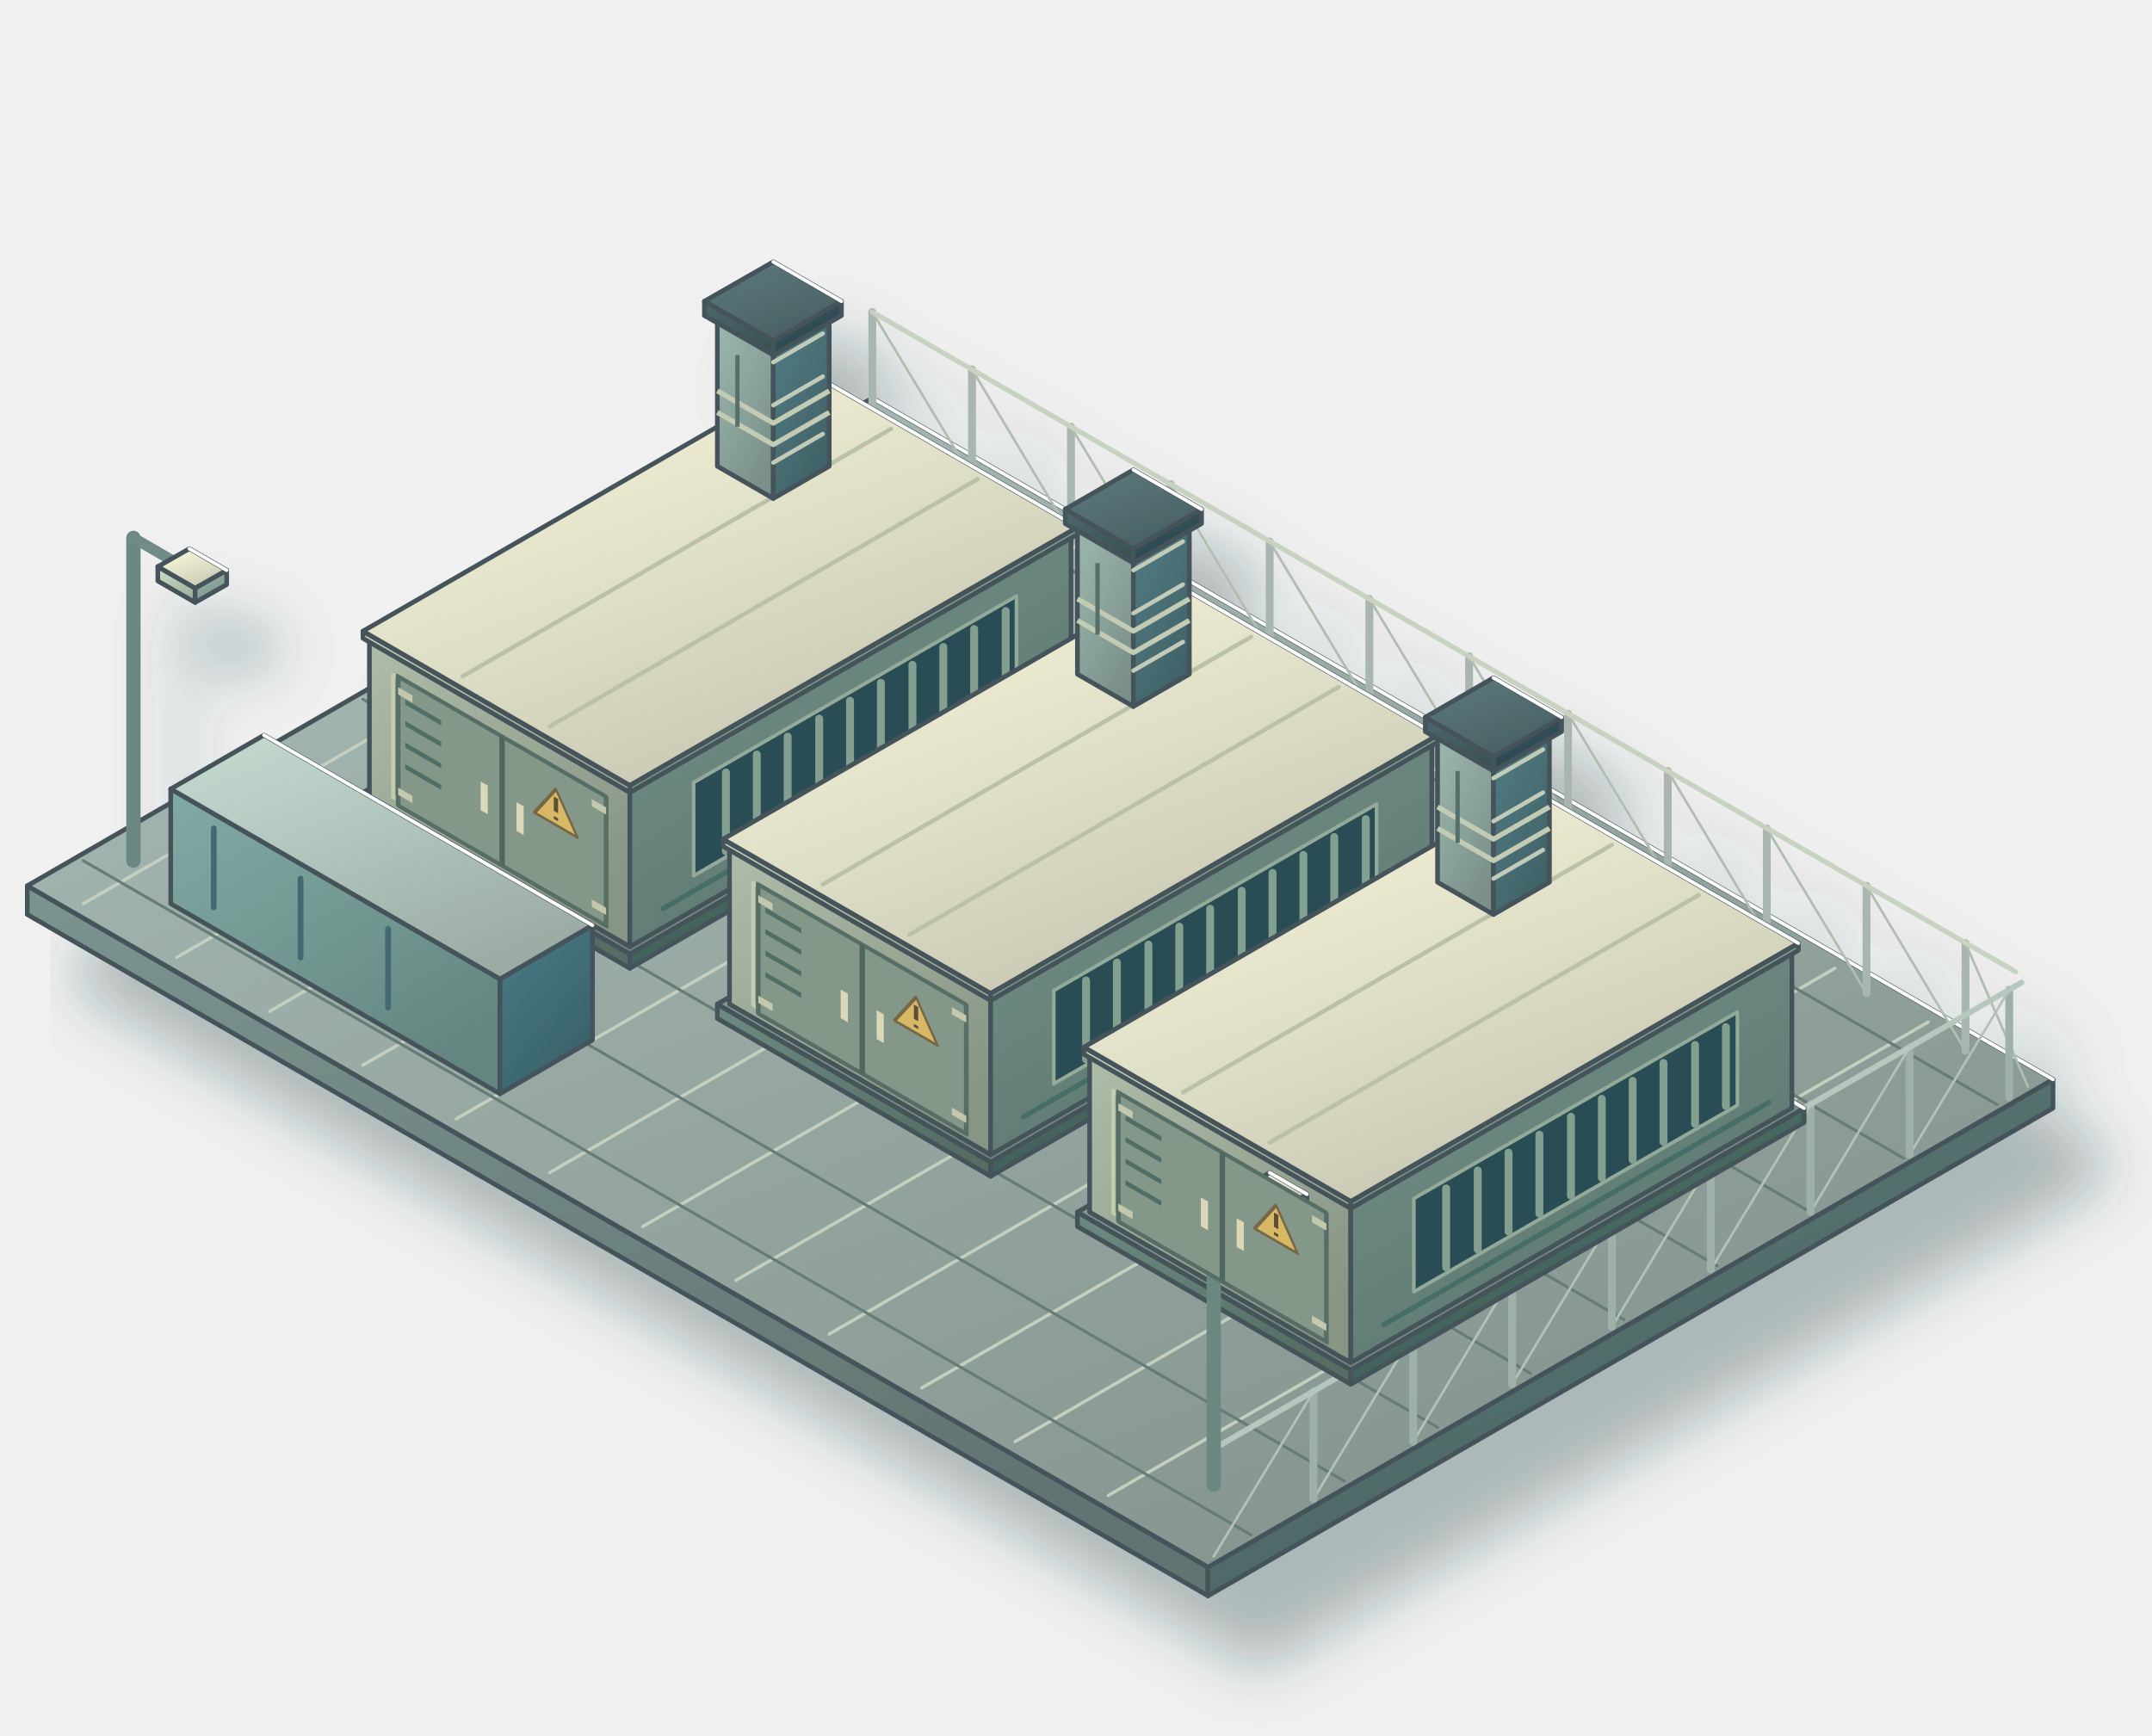
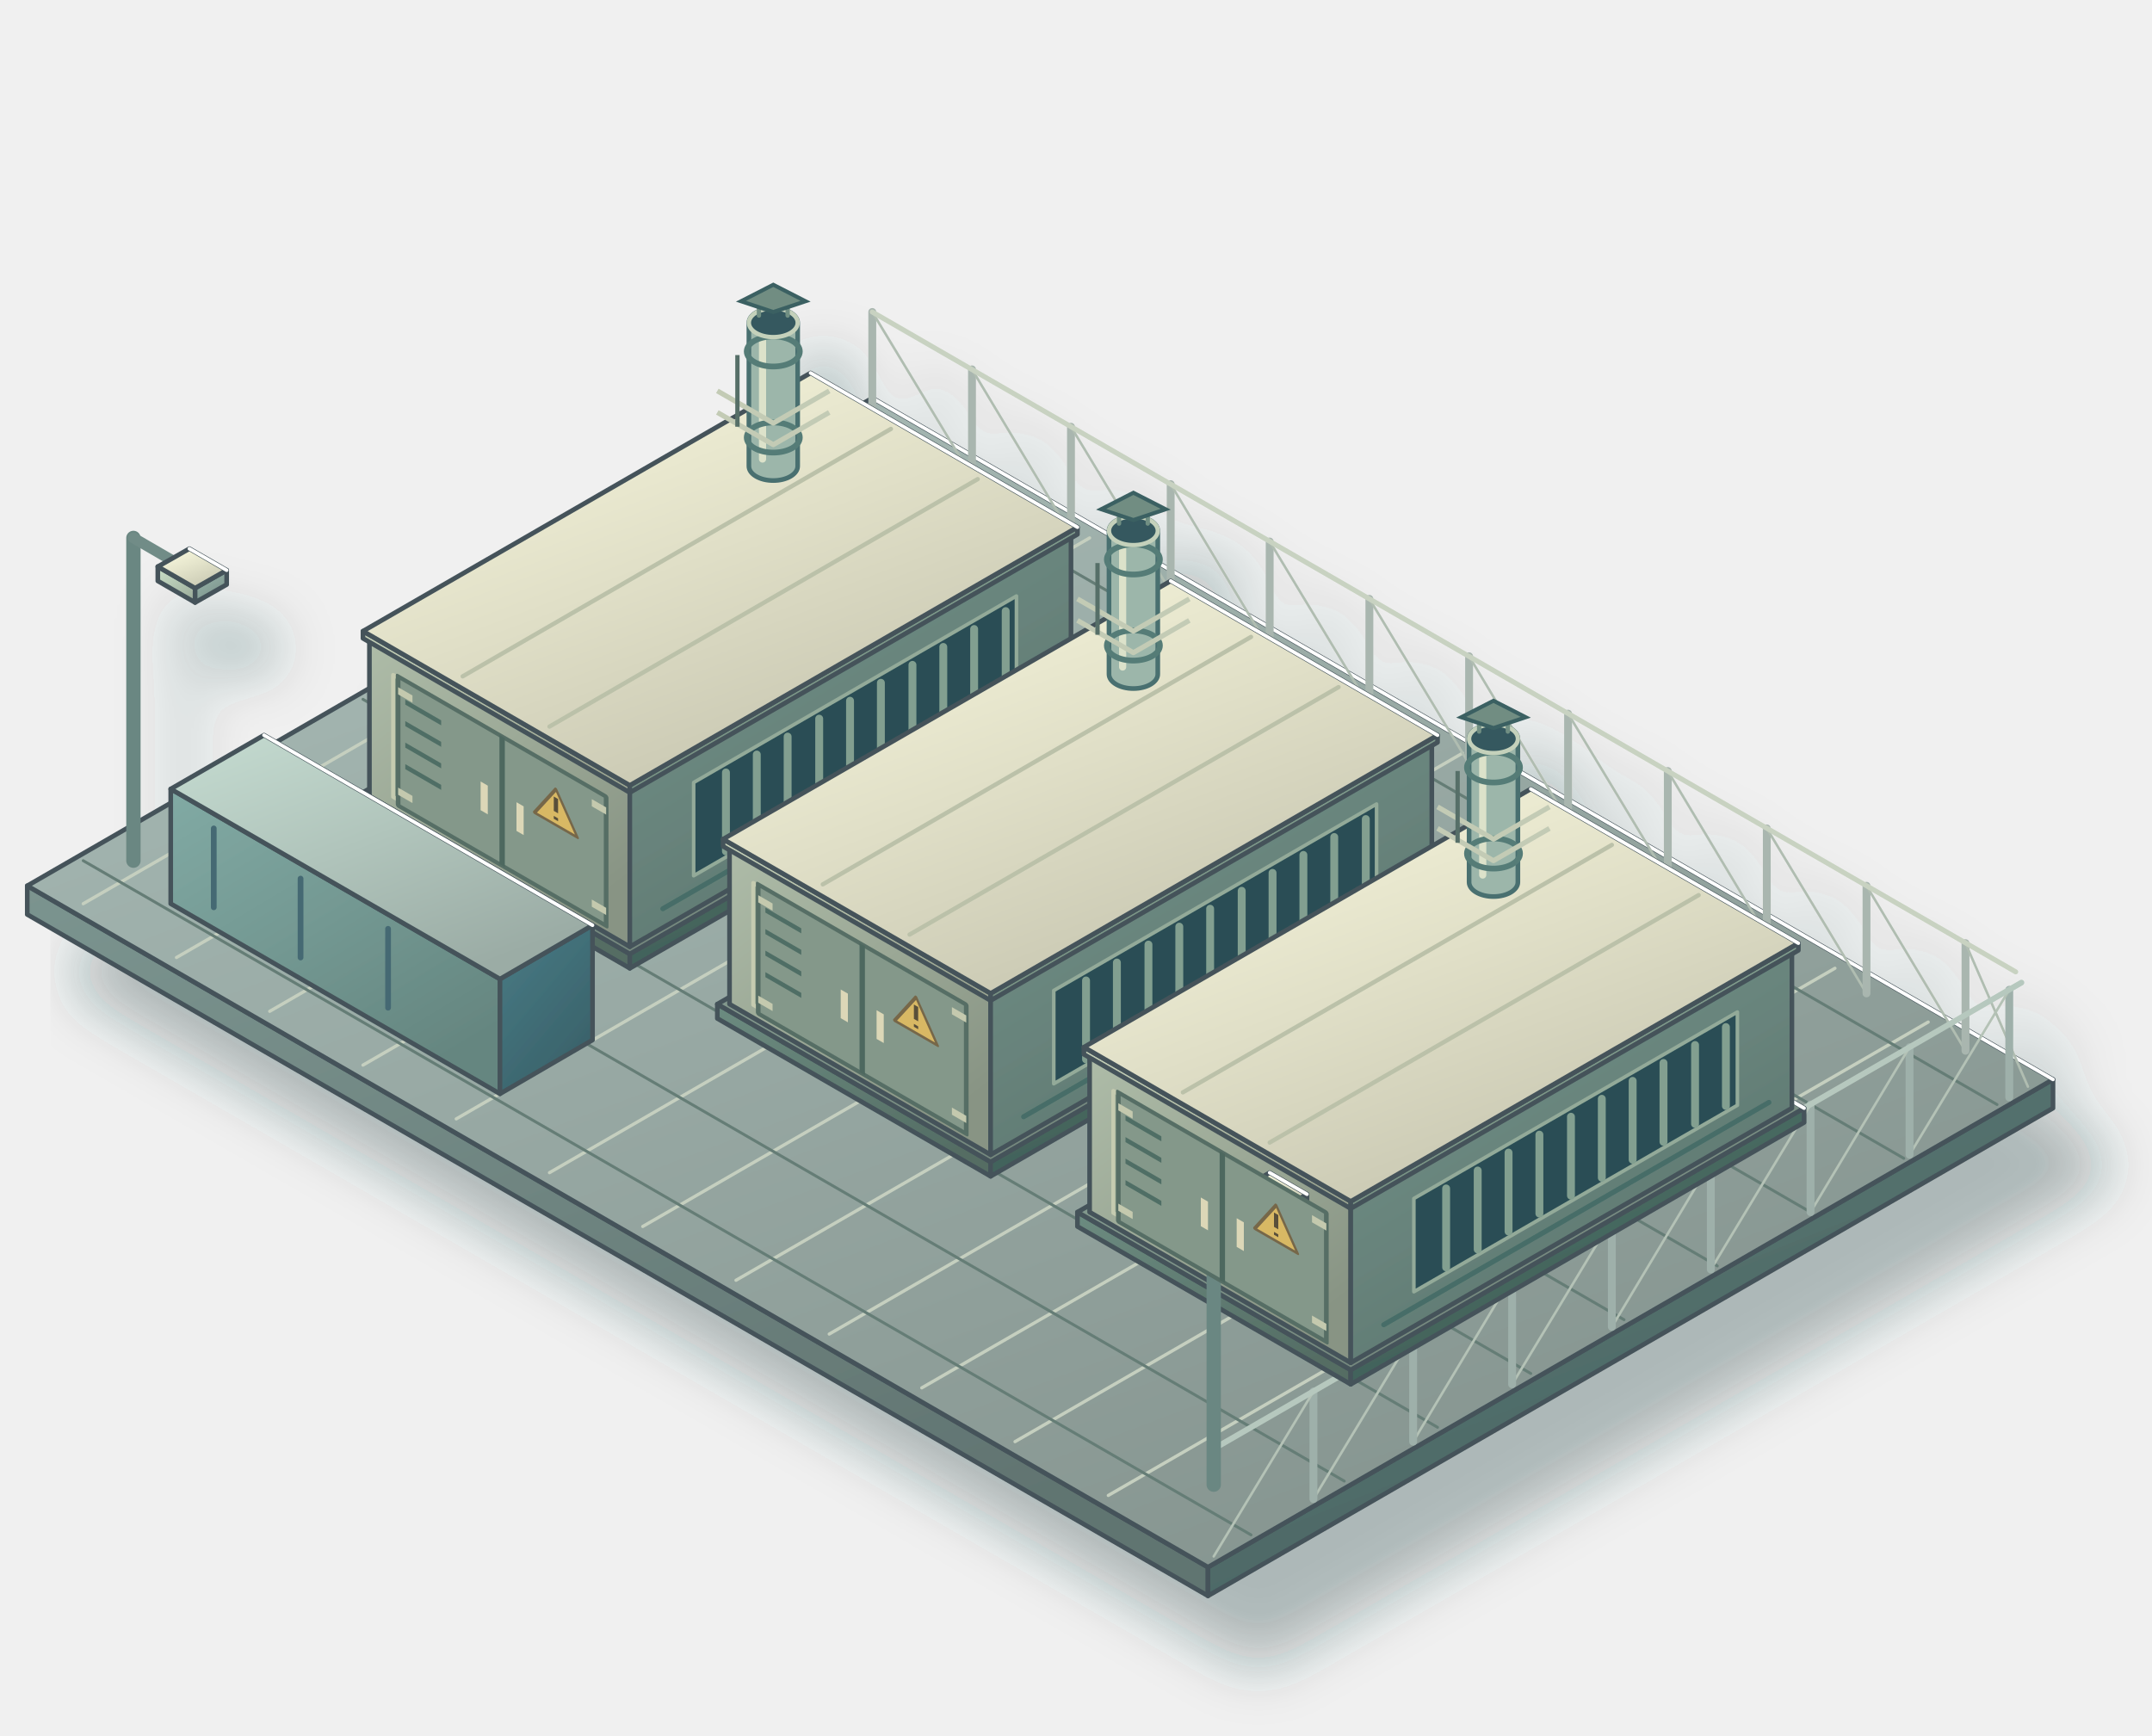
<svg xmlns="http://www.w3.org/2000/svg" viewBox="15 -12 300 242">
  <defs>
    <radialGradient id="foliage" cx="30%" cy="25%">
      <stop stop-color="#c6d58b" />
      <stop offset=".4" stop-color="#729558" />
      <stop offset="1" stop-color="#355d47" />
    </radialGradient>
    <linearGradient id="glass" x2="1" y2="1">
      <stop stop-color="#b4d8dc" />
      <stop offset=".45" stop-color="#4f7d8a" />
      <stop offset=".5" stop-color="#b3cace" />
      <stop offset="1" stop-color="#355461" />
    </linearGradient>
    <filter id="shadow" x="-35%" y="-35%" width="180%" height="190%">
      <feDropShadow dx="7" dy="10" stdDeviation="4" flood-color="#223c3c" flood-opacity=".32" />
    </filter>
    <linearGradient id="6e8480-wall" x1="0" y1="0" x2=".65" y2="1">
      <stop stop-color="#7b948f" />
      <stop offset=".52" stop-color="#6e8480" />
      <stop offset="1" stop-color="#617471" />
    </linearGradient>
    <linearGradient id="526f6c-shade" x1="0" y1="0" x2=".65" y2="1">
      <stop stop-color="#5c7c79" />
      <stop offset=".52" stop-color="#526f6c" />
      <stop offset="1" stop-color="#48625f" />
    </linearGradient>
    <linearGradient id="98a9a4-roof" x1="0" y1="0" x2=".65" y2="1">
      <stop stop-color="#aabdb8" />
      <stop offset=".52" stop-color="#98a9a4" />
      <stop offset="1" stop-color="#869590" />
    </linearGradient>
    <linearGradient id="b5c8b3-wall" x1="0" y1="0" x2=".65" y2="1">
      <stop stop-color="#cbe0c8" />
      <stop offset=".52" stop-color="#b5c8b3" />
      <stop offset="1" stop-color="#9fb09e" />
    </linearGradient>
    <linearGradient id="8ba59c-shade" x1="0" y1="0" x2=".65" y2="1">
      <stop stop-color="#9cb9af" />
      <stop offset=".52" stop-color="#8ba59c" />
      <stop offset="1" stop-color="#7a9189" />
    </linearGradient>
    <linearGradient id="e4e4cb-roof" x1="0" y1="0" x2=".65" y2="1">
      <stop stop-color="#ffffe3" />
      <stop offset=".52" stop-color="#e4e4cb" />
      <stop offset="1" stop-color="#c9c9b3" />
    </linearGradient>
    <linearGradient id="607c72-wall" x1="0" y1="0" x2=".65" y2="1">
      <stop stop-color="#6c8b80" />
      <stop offset=".52" stop-color="#607c72" />
      <stop offset="1" stop-color="#546d64" />
    </linearGradient>
    <linearGradient id="46685f-shade" x1="0" y1="0" x2=".65" y2="1">
      <stop stop-color="#4e746a" />
      <stop offset=".52" stop-color="#46685f" />
      <stop offset="1" stop-color="#3e5c54" />
    </linearGradient>
    <linearGradient id="80958a-roof" x1="0" y1="0" x2=".65" y2="1">
      <stop stop-color="#8fa79b" />
      <stop offset=".52" stop-color="#80958a" />
      <stop offset="1" stop-color="#718379" />
    </linearGradient>
    <linearGradient id="9ba896-wall" x1="0" y1="0" x2=".65" y2="1">
      <stop stop-color="#aebca8" />
      <stop offset=".52" stop-color="#9ba896" />
      <stop offset="1" stop-color="#889484" />
    </linearGradient>
    <linearGradient id="68847c-shade" x1="0" y1="0" x2=".65" y2="1">
      <stop stop-color="#74948b" />
      <stop offset=".52" stop-color="#68847c" />
      <stop offset="1" stop-color="#5c746d" />
    </linearGradient>
    <linearGradient id="d3d2b7-roof" x1="0" y1="0" x2=".65" y2="1">
      <stop stop-color="#ecebcd" />
      <stop offset=".52" stop-color="#d3d2b7" />
      <stop offset="1" stop-color="#bab9a1" />
    </linearGradient>
    <linearGradient id="b1bba5-wall" x1="0" y1="0" x2=".65" y2="1">
      <stop stop-color="#c6d1b9" />
      <stop offset=".52" stop-color="#b1bba5" />
      <stop offset="1" stop-color="#9ca591" />
    </linearGradient>
    <linearGradient id="7e998a-shade" x1="0" y1="0" x2=".65" y2="1">
      <stop stop-color="#8dab9b" />
      <stop offset=".52" stop-color="#7e998a" />
      <stop offset="1" stop-color="#6f8779" />
    </linearGradient>
    <linearGradient id="e0dfc7-roof" x1="0" y1="0" x2=".65" y2="1">
      <stop stop-color="#fbfadf" />
      <stop offset=".52" stop-color="#e0dfc7" />
      <stop offset="1" stop-color="#c5c4af" />
-     </linearGradient>
-     <linearGradient id="8ba49c-wall" x1="0" y1="0" x2=".65" y2="1">
-       <stop stop-color="#9cb8af" />
-       <stop offset=".52" stop-color="#8ba49c" />
-       <stop offset="1" stop-color="#7a9089" />
-     </linearGradient>
-     <linearGradient id="496f75-shade" x1="0" y1="0" x2=".65" y2="1">
-       <stop stop-color="#527c83" />
-       <stop offset=".52" stop-color="#496f75" />
-       <stop offset="1" stop-color="#406267" />
-     </linearGradient>
-     <linearGradient id="bac9be-roof" x1="0" y1="0" x2=".65" y2="1">
-       <stop stop-color="#d0e1d5" />
-       <stop offset=".52" stop-color="#bac9be" />
-       <stop offset="1" stop-color="#a4b1a7" />
-     </linearGradient>
-     <linearGradient id="435d60-wall" x1="0" y1="0" x2=".65" y2="1">
-       <stop stop-color="#4b686c" />
-       <stop offset=".52" stop-color="#435d60" />
-       <stop offset="1" stop-color="#3b5254" />
-     </linearGradient>
-     <linearGradient id="304e56-shade" x1="0" y1="0" x2=".65" y2="1">
-       <stop stop-color="#365760" />
-       <stop offset=".52" stop-color="#304e56" />
-       <stop offset="1" stop-color="#2a454c" />
-     </linearGradient>
-     <linearGradient id="536d70-roof" x1="0" y1="0" x2=".65" y2="1">
-       <stop stop-color="#5d7a7d" />
-       <stop offset=".52" stop-color="#536d70" />
-       <stop offset="1" stop-color="#496063" />
    </linearGradient>
    <linearGradient id="739892-wall" x1="0" y1="0" x2=".65" y2="1">
      <stop stop-color="#81aaa4" />
      <stop offset=".52" stop-color="#739892" />
      <stop offset="1" stop-color="#658680" />
    </linearGradient>
    <linearGradient id="416e77-shade" x1="0" y1="0" x2=".65" y2="1">
      <stop stop-color="#497b85" />
      <stop offset=".52" stop-color="#416e77" />
      <stop offset="1" stop-color="#396169" />
    </linearGradient>
    <linearGradient id="b0c4bb-roof" x1="0" y1="0" x2=".65" y2="1">
      <stop stop-color="#c5dcd1" />
      <stop offset=".52" stop-color="#b0c4bb" />
      <stop offset="1" stop-color="#9baca5" />
    </linearGradient>
  </defs>
  <style>.crane-boom{transform-origin:147px 21px;animation:sway 7s ease-in-out infinite alternate}@keyframes sway{to{transform:rotate(2deg)}}@media(prefers-reduced-motion:reduce){*{animation:none!important}}</style>
  <g filter="url(#shadow)">
    <polygon points="18.8,115.5 183.4,210.5 183.4,206.5 18.8,111.5" fill="url(#6e8480-wall)" stroke="#44535a" stroke-width="0.65" stroke-linejoin="round" />
    <polygon points="301.2,142.5 183.4,210.5 183.4,206.5 301.2,138.5" fill="url(#526f6c-shade)" stroke="#44535a" stroke-width="0.65" stroke-linejoin="round" />
    <polygon points="136.6,43.5 301.2,138.5 183.4,206.5 18.8,111.5" fill="url(#98a9a4-roof)" stroke="#44535a" stroke-width="0.65" stroke-linejoin="round" />
    <path d="M136.6,43.5 L301.2,138.5" fill="none" stroke="#ffffff" stroke-width="0.5" stroke-linecap="round" />
    <path d="M140.9,48.0 L26.6,114.0" fill="none" stroke="#c5cfbf" stroke-width="0.45" stroke-linecap="round" />
    <path d="M153.9,55.5 L39.6,121.5" fill="none" stroke="#c5cfbf" stroke-width="0.45" stroke-linecap="round" />
    <path d="M166.9,63.0 L52.6,129.0" fill="none" stroke="#c5cfbf" stroke-width="0.45" stroke-linecap="round" />
    <path d="M179.9,70.5 L65.6,136.5" fill="none" stroke="#c5cfbf" stroke-width="0.45" stroke-linecap="round" />
    <path d="M192.9,78.0 L78.6,144.0" fill="none" stroke="#c5cfbf" stroke-width="0.45" stroke-linecap="round" />
    <path d="M205.9,85.5 L91.6,151.5" fill="none" stroke="#c5cfbf" stroke-width="0.45" stroke-linecap="round" />
    <path d="M218.9,93.0 L104.6,159.0" fill="none" stroke="#c5cfbf" stroke-width="0.45" stroke-linecap="round" />
    <path d="M231.9,100.5 L117.6,166.5" fill="none" stroke="#c5cfbf" stroke-width="0.45" stroke-linecap="round" />
    <path d="M244.9,108.0 L130.6,174.0" fill="none" stroke="#c5cfbf" stroke-width="0.45" stroke-linecap="round" />
    <path d="M257.9,115.5 L143.5,181.5" fill="none" stroke="#c5cfbf" stroke-width="0.45" stroke-linecap="round" />
    <path d="M270.8,123.0 L156.5,189.0" fill="none" stroke="#c5cfbf" stroke-width="0.45" stroke-linecap="round" />
    <path d="M283.8,130.5 L169.5,196.5" fill="none" stroke="#c5cfbf" stroke-width="0.45" stroke-linecap="round" />
    <path d="M130.6,48.0 L293.4,142.0" fill="none" stroke="#657d76" stroke-width="0.4" stroke-linecap="round" />
    <path d="M117.6,55.5 L280.4,149.5" fill="none" stroke="#657d76" stroke-width="0.4" stroke-linecap="round" />
    <path d="M104.6,63.0 L267.4,157.0" fill="none" stroke="#657d76" stroke-width="0.4" stroke-linecap="round" />
    <path d="M91.6,70.5 L254.4,164.5" fill="none" stroke="#657d76" stroke-width="0.4" stroke-linecap="round" />
    <path d="M78.6,78.0 L241.4,172.0" fill="none" stroke="#657d76" stroke-width="0.4" stroke-linecap="round" />
    <path d="M65.6,85.5 L228.4,179.5" fill="none" stroke="#657d76" stroke-width="0.4" stroke-linecap="round" />
    <path d="M52.6,93.0 L215.4,187.0" fill="none" stroke="#657d76" stroke-width="0.4" stroke-linecap="round" />
    <path d="M39.6,100.5 L202.4,194.5" fill="none" stroke="#657d76" stroke-width="0.4" stroke-linecap="round" />
    <path d="M26.6,108.0 L189.4,202.0" fill="none" stroke="#657d76" stroke-width="0.4" stroke-linecap="round" />
    <path d="M136.6,46.5 L136.6,31.5" fill="none" stroke="#a9b6af" stroke-width="1.1" stroke-linecap="round" />
    <path d="M136.6,31.5 L150.5,54.5" fill="none" stroke="#b0bdb1" stroke-width="0.35" stroke-linecap="round" />
    <path d="M150.5,54.5 L150.5,39.5" fill="none" stroke="#a9b6af" stroke-width="1.1" stroke-linecap="round" />
    <path d="M150.5,39.5 L164.3,62.5" fill="none" stroke="#b0bdb1" stroke-width="0.35" stroke-linecap="round" />
    <path d="M164.3,62.5 L164.3,47.5" fill="none" stroke="#a9b6af" stroke-width="1.1" stroke-linecap="round" />
    <path d="M164.3,47.5 L178.2,70.5" fill="none" stroke="#b0bdb1" stroke-width="0.35" stroke-linecap="round" />
    <path d="M178.2,70.5 L178.2,55.5" fill="none" stroke="#a9b6af" stroke-width="1.1" stroke-linecap="round" />
    <path d="M178.2,55.5 L192.0,78.5" fill="none" stroke="#b0bdb1" stroke-width="0.35" stroke-linecap="round" />
    <path d="M192.0,78.5 L192.0,63.5" fill="none" stroke="#a9b6af" stroke-width="1.1" stroke-linecap="round" />
    <path d="M192.0,63.5 L205.9,86.5" fill="none" stroke="#b0bdb1" stroke-width="0.35" stroke-linecap="round" />
    <path d="M205.9,86.5 L205.9,71.5" fill="none" stroke="#a9b6af" stroke-width="1.1" stroke-linecap="round" />
    <path d="M205.9,71.5 L219.8,94.5" fill="none" stroke="#b0bdb1" stroke-width="0.35" stroke-linecap="round" />
    <path d="M219.8,94.5 L219.8,79.5" fill="none" stroke="#a9b6af" stroke-width="1.1" stroke-linecap="round" />
    <path d="M219.8,79.5 L233.6,102.5" fill="none" stroke="#b0bdb1" stroke-width="0.35" stroke-linecap="round" />
    <path d="M233.6,102.5 L233.6,87.5" fill="none" stroke="#a9b6af" stroke-width="1.1" stroke-linecap="round" />
    <path d="M233.6,87.5 L247.5,110.5" fill="none" stroke="#b0bdb1" stroke-width="0.35" stroke-linecap="round" />
    <path d="M247.5,110.5 L247.5,95.5" fill="none" stroke="#a9b6af" stroke-width="1.1" stroke-linecap="round" />
    <path d="M247.5,95.5 L261.3,118.5" fill="none" stroke="#b0bdb1" stroke-width="0.35" stroke-linecap="round" />
    <path d="M261.3,118.5 L261.3,103.5" fill="none" stroke="#a9b6af" stroke-width="1.1" stroke-linecap="round" />
    <path d="M261.3,103.5 L275.2,126.5" fill="none" stroke="#b0bdb1" stroke-width="0.35" stroke-linecap="round" />
    <path d="M275.2,126.5 L275.2,111.5" fill="none" stroke="#a9b6af" stroke-width="1.1" stroke-linecap="round" />
    <path d="M275.2,111.5 L289.0,134.5" fill="none" stroke="#b0bdb1" stroke-width="0.35" stroke-linecap="round" />
    <path d="M289.0,134.5 L289.0,119.5" fill="none" stroke="#a9b6af" stroke-width="1.1" stroke-linecap="round" />
    <path d="M289.0,119.5 L297.7,139.5" fill="none" stroke="#b0bdb1" stroke-width="0.35" stroke-linecap="round" />
    <path d="M136.6,31.5 L296.0,123.5" fill="none" stroke="#c8d2c1" stroke-width="0.7" stroke-linecap="round" />
    <path d="M295.1,141.0 L295.1,126.0" fill="none" stroke="#9eb0aa" stroke-width="1.1" stroke-linecap="round" />
    <path d="M295.1,126.0 L281.2,149.0" fill="none" stroke="#b4c2b6" stroke-width="0.35" stroke-linecap="round" />
    <path d="M281.2,149.0 L281.2,134.0" fill="none" stroke="#9eb0aa" stroke-width="1.1" stroke-linecap="round" />
    <path d="M281.2,134.0 L267.4,157.0" fill="none" stroke="#b4c2b6" stroke-width="0.35" stroke-linecap="round" />
    <path d="M267.4,157.0 L267.4,142.0" fill="none" stroke="#9eb0aa" stroke-width="1.1" stroke-linecap="round" />
    <path d="M267.4,142.0 L253.5,165.0" fill="none" stroke="#b4c2b6" stroke-width="0.35" stroke-linecap="round" />
    <path d="M253.5,165.0 L253.5,150.0" fill="none" stroke="#9eb0aa" stroke-width="1.1" stroke-linecap="round" />
    <path d="M253.5,150.0 L239.7,173.0" fill="none" stroke="#b4c2b6" stroke-width="0.35" stroke-linecap="round" />
    <path d="M239.7,173.0 L239.7,158.0" fill="none" stroke="#9eb0aa" stroke-width="1.1" stroke-linecap="round" />
    <path d="M239.7,158.0 L225.8,181.0" fill="none" stroke="#b4c2b6" stroke-width="0.35" stroke-linecap="round" />
    <path d="M225.8,181.0 L225.8,166.0" fill="none" stroke="#9eb0aa" stroke-width="1.1" stroke-linecap="round" />
    <path d="M225.8,166.0 L212.0,189.0" fill="none" stroke="#b4c2b6" stroke-width="0.35" stroke-linecap="round" />
    <path d="M212.0,189.0 L212.0,174.0" fill="none" stroke="#9eb0aa" stroke-width="1.1" stroke-linecap="round" />
    <path d="M212.0,174.0 L198.1,197.0" fill="none" stroke="#b4c2b6" stroke-width="0.35" stroke-linecap="round" />
    <path d="M198.1,197.0 L198.1,182.0" fill="none" stroke="#9eb0aa" stroke-width="1.1" stroke-linecap="round" />
    <path d="M198.1,182.0 L184.2,205.0" fill="none" stroke="#b4c2b6" stroke-width="0.35" stroke-linecap="round" />
    <path d="M296.8,125.0 L184.2,190.0" fill="none" stroke="#b6c8be" stroke-width="0.8" stroke-linecap="round" />
    <g data-testid="backup-generator-detail">
      <polygon points="64.7,101.0 102.8,123.0 102.8,121.0 64.7,99.0" fill="url(#607c72-wall)" stroke="#44535a" stroke-width="0.65" stroke-linejoin="round" />
      <polygon points="166.1,86.5 102.8,123.0 102.8,121.0 166.1,84.5" fill="url(#46685f-shade)" stroke="#44535a" stroke-width="0.65" stroke-linejoin="round" />
      <polygon points="128.0,62.5 166.1,84.5 102.8,121.0 64.7,99.0" fill="url(#80958a-roof)" stroke="#44535a" stroke-width="0.65" stroke-linejoin="round" />
      <path d="M128.0,62.5 L166.1,84.5" fill="none" stroke="#ffffff" stroke-width="0.5" stroke-linecap="round" />
      <polygon points="66.5,99.0 102.8,120.0 102.8,98.0 66.5,77.0" fill="url(#9ba896-wall)" stroke="#44535a" stroke-width="0.65" stroke-linejoin="round" />
      <polygon points="164.3,84.5 102.8,120.0 102.8,98.0 164.3,62.5" fill="url(#68847c-shade)" stroke="#44535a" stroke-width="0.65" stroke-linejoin="round" />
      <polygon points="128.0,41.5 164.3,62.5 102.8,98.0 66.5,77.0" fill="url(#d3d2b7-roof)" stroke="#44535a" stroke-width="0.65" stroke-linejoin="round" />
      <path d="M128.0,41.5 L164.3,62.5" fill="none" stroke="#ffffff" stroke-width="0.5" stroke-linecap="round" />
      <polygon points="65.6,77.0 102.8,98.5 102.8,97.5 65.6,76.0" fill="url(#b1bba5-wall)" stroke="#44535a" stroke-width="0.65" stroke-linejoin="round" />
      <polygon points="165.2,62.5 102.8,98.5 102.8,97.5 165.2,61.5" fill="url(#7e998a-shade)" stroke="#44535a" stroke-width="0.65" stroke-linejoin="round" />
      <polygon points="128.0,40.0 165.2,61.5 102.8,97.5 65.6,76.0" fill="url(#e0dfc7-roof)" stroke="#44535a" stroke-width="0.65" stroke-linejoin="round" />
      <path d="M128.0,40.0 L165.2,61.5" fill="none" stroke="#ffffff" stroke-width="0.5" stroke-linecap="round" />
      <path d="M139.2,47.8 L79.5,82.3" fill="none" stroke="#bbc1a9" stroke-width="0.6" stroke-linecap="round" />
      <path d="M151.3,54.8 L91.6,89.3" fill="none" stroke="#bbc1a9" stroke-width="0.6" stroke-linecap="round" />
      <polygon points="156.7,84.1 111.7,110.1 111.7,97.1 156.7,71.1" fill="#294e55" stroke="#93aa99" stroke-width="0.5" stroke-linejoin="round" />
      <path d="M155.2,84.2 L155.2,73.2" fill="none" stroke="#829f90" stroke-width="1.1" stroke-linecap="round" />
      <path d="M150.8,86.7 L150.8,75.7" fill="none" stroke="#829f90" stroke-width="1.1" stroke-linecap="round" />
      <path d="M146.5,89.2 L146.5,78.2" fill="none" stroke="#829f90" stroke-width="1.1" stroke-linecap="round" />
      <path d="M142.2,91.7 L142.2,80.7" fill="none" stroke="#829f90" stroke-width="1.1" stroke-linecap="round" />
      <path d="M137.8,94.2 L137.8,83.2" fill="none" stroke="#829f90" stroke-width="1.1" stroke-linecap="round" />
      <path d="M133.5,96.7 L133.5,85.7" fill="none" stroke="#829f90" stroke-width="1.1" stroke-linecap="round" />
      <path d="M129.2,99.2 L129.2,88.2" fill="none" stroke="#829f90" stroke-width="1.1" stroke-linecap="round" />
      <path d="M124.8,101.7 L124.8,90.7" fill="none" stroke="#829f90" stroke-width="1.1" stroke-linecap="round" />
      <path d="M120.5,104.2 L120.5,93.2" fill="none" stroke="#829f90" stroke-width="1.1" stroke-linecap="round" />
      <path d="M116.2,106.7 L116.2,95.7" fill="none" stroke="#829f90" stroke-width="1.1" stroke-linecap="round" />
      <path d="M161.1,83.7 L107.4,114.7" fill="none" stroke="#466d68" stroke-width="0.7" stroke-linecap="round" />
      <polygon points="69.8,99.1 82.8,106.6 82.8,89.6 69.8,82.1" fill="#8fa28e" stroke="#c5cbb0" stroke-width="0.55" stroke-linejoin="round" />
      <path d="M80.0,98.2 L80.0,95.2" fill="none" stroke="#d9d9bd" stroke-width="1" stroke-linecap="round" />
      <polygon points="86.2,108.6 99.2,116.1 99.2,99.1 86.2,91.6" fill="#8fa28e" stroke="#c5cbb0" stroke-width="0.55" stroke-linejoin="round" />
      <path d="M96.4,107.7 L96.4,104.7" fill="none" stroke="#d9d9bd" stroke-width="1" stroke-linecap="round" />
      <polygon points="71.2,89.2 76.4,92.2 76.4,88.2 71.2,85.2" fill="#385b60" stroke="#b3c5aa" stroke-width="0.4" stroke-linejoin="round" />
      <path d="M87.7,95.8 L92.0,98.2" fill="none" stroke="#d6bc73" stroke-width="1.1" stroke-linecap="round" />
-       <polygon points="115.0,53.0 122.8,57.5 122.8,36.5 115.0,32.0" fill="url(#8ba49c-wall)" stroke="#44535a" stroke-width="0.65" stroke-linejoin="round" />
-       <polygon points="130.6,53.0 122.8,57.5 122.8,36.5 130.6,32.0" fill="url(#496f75-shade)" stroke="#44535a" stroke-width="0.65" stroke-linejoin="round" />
-       <polygon points="122.8,27.5 130.6,32.0 122.8,36.5 115.0,32.0" fill="url(#bac9be-roof)" stroke="#44535a" stroke-width="0.65" stroke-linejoin="round" />
-       <path d="M122.8,27.5 L130.6,32.0" fill="none" stroke="#ffffff" stroke-width="0.5" stroke-linecap="round" />
-       <path d="M129.7,48.5 L122.8,52.5" fill="none" stroke="#c1cbb8" stroke-width="0.6" stroke-linecap="round" />
-       <path d="M129.7,40.5 L122.8,44.5" fill="none" stroke="#c1cbb8" stroke-width="0.6" stroke-linecap="round" />
-       <path d="M129.7,34.5 L122.8,38.5" fill="none" stroke="#c1cbb8" stroke-width="0.6" stroke-linecap="round" />
-       <polygon points="113.2,32.0 122.8,37.5 122.8,35.5 113.2,30.0" fill="url(#435d60-wall)" stroke="#44535a" stroke-width="0.65" stroke-linejoin="round" />
-       <polygon points="132.3,32.0 122.8,37.5 122.8,35.5 132.3,30.0" fill="url(#304e56-shade)" stroke="#44535a" stroke-width="0.65" stroke-linejoin="round" />
-       <polygon points="122.8,24.5 132.3,30.0 122.8,35.5 113.2,30.0" fill="url(#536d70-roof)" stroke="#44535a" stroke-width="0.65" stroke-linejoin="round" />
-       <path d="M122.8,24.5 L132.3,30.0" fill="none" stroke="#ffffff" stroke-width="0.5" stroke-linecap="round" />
+       <g data-testid="backup-round-exhaust">
+         <path d="M119.4 53.0V33.0a3.4 2 0 0 1 6.8 0V53.0a3.4 2 0 0 1-6.8 0Z" fill="#9cb6aa" stroke="#496f70" stroke-width=".65" />
+         <path d="M121.3,52.0 L121.3,34.0" fill="none" stroke="#dce2ca" stroke-width="1" stroke-linecap="round" />
+         <ellipse cx="122.8" cy="49.0" rx="3.7" ry="2.1" fill="none" stroke="#547c77" stroke-width=".8" />
+         <ellipse cx="122.8" cy="37.0" rx="3.7" ry="2.1" fill="none" stroke="#547c77" stroke-width=".8" />
+         <ellipse cx="122.8" cy="33.0" rx="3.4" ry="2" fill="#34585e" stroke="#c4d1bb" stroke-width=".6" />
+         <path d="M120.8,32.0 L120.8,30.0" fill="none" stroke="#718f83" stroke-width="0.6" stroke-linecap="round" />
+         <path d="M124.8,32.0 L124.8,30.0" fill="none" stroke="#718f83" stroke-width="0.6" stroke-linecap="round" />
+         <path d="M118.3 30.0l4.5 -2.3 4.5 2.3 -4.5 1.5Z" fill="#718d82" stroke="#3b6162" stroke-width=".55" />
+       </g>
      <polygon points="115.0,130.0 153.1,152.0 153.1,150.0 115.0,128.0" fill="url(#607c72-wall)" stroke="#44535a" stroke-width="0.65" stroke-linejoin="round" />
      <polygon points="216.3,115.5 153.1,152.0 153.1,150.0 216.3,113.5" fill="url(#46685f-shade)" stroke="#44535a" stroke-width="0.65" stroke-linejoin="round" />
      <polygon points="178.2,91.5 216.3,113.5 153.1,150.0 115.0,128.0" fill="url(#80958a-roof)" stroke="#44535a" stroke-width="0.65" stroke-linejoin="round" />
      <path d="M178.2,91.5 L216.3,113.5" fill="none" stroke="#ffffff" stroke-width="0.5" stroke-linecap="round" />
      <polygon points="116.7,128.0 153.1,149.0 153.1,127.0 116.7,106.0" fill="url(#9ba896-wall)" stroke="#44535a" stroke-width="0.65" stroke-linejoin="round" />
      <polygon points="214.6,113.5 153.1,149.0 153.1,127.0 214.6,91.5" fill="url(#68847c-shade)" stroke="#44535a" stroke-width="0.65" stroke-linejoin="round" />
      <polygon points="178.2,70.5 214.6,91.5 153.1,127.0 116.7,106.0" fill="url(#d3d2b7-roof)" stroke="#44535a" stroke-width="0.65" stroke-linejoin="round" />
      <path d="M178.2,70.5 L214.6,91.5" fill="none" stroke="#ffffff" stroke-width="0.5" stroke-linecap="round" />
      <polygon points="115.8,106.0 153.1,127.5 153.1,126.5 115.8,105.0" fill="url(#b1bba5-wall)" stroke="#44535a" stroke-width="0.65" stroke-linejoin="round" />
      <polygon points="215.4,91.5 153.1,127.5 153.1,126.5 215.4,90.5" fill="url(#7e998a-shade)" stroke="#44535a" stroke-width="0.65" stroke-linejoin="round" />
      <polygon points="178.2,69.0 215.4,90.5 153.1,126.5 115.8,105.0" fill="url(#e0dfc7-roof)" stroke="#44535a" stroke-width="0.65" stroke-linejoin="round" />
      <path d="M178.2,69.0 L215.4,90.5" fill="none" stroke="#ffffff" stroke-width="0.5" stroke-linecap="round" />
      <path d="M189.4,76.8 L129.7,111.3" fill="none" stroke="#bbc1a9" stroke-width="0.6" stroke-linecap="round" />
      <path d="M201.6,83.8 L141.8,118.3" fill="none" stroke="#bbc1a9" stroke-width="0.6" stroke-linecap="round" />
      <polygon points="206.9,113.1 161.9,139.1 161.9,126.1 206.9,100.1" fill="#294e55" stroke="#93aa99" stroke-width="0.5" stroke-linejoin="round" />
      <path d="M205.4,113.2 L205.4,102.2" fill="none" stroke="#829f90" stroke-width="1.1" stroke-linecap="round" />
      <path d="M201.0,115.7 L201.0,104.7" fill="none" stroke="#829f90" stroke-width="1.1" stroke-linecap="round" />
      <path d="M196.7,118.2 L196.7,107.2" fill="none" stroke="#829f90" stroke-width="1.1" stroke-linecap="round" />
      <path d="M192.4,120.7 L192.4,109.7" fill="none" stroke="#829f90" stroke-width="1.1" stroke-linecap="round" />
      <path d="M188.1,123.2 L188.1,112.2" fill="none" stroke="#829f90" stroke-width="1.1" stroke-linecap="round" />
      <path d="M183.7,125.7 L183.7,114.7" fill="none" stroke="#829f90" stroke-width="1.1" stroke-linecap="round" />
      <path d="M179.4,128.2 L179.4,117.2" fill="none" stroke="#829f90" stroke-width="1.1" stroke-linecap="round" />
      <path d="M175.1,130.7 L175.1,119.7" fill="none" stroke="#829f90" stroke-width="1.1" stroke-linecap="round" />
      <path d="M170.7,133.2 L170.7,122.2" fill="none" stroke="#829f90" stroke-width="1.1" stroke-linecap="round" />
      <path d="M166.4,135.7 L166.4,124.7" fill="none" stroke="#829f90" stroke-width="1.1" stroke-linecap="round" />
      <path d="M211.4,112.7 L157.7,143.7" fill="none" stroke="#466d68" stroke-width="0.7" stroke-linecap="round" />
      <polygon points="120.0,128.1 133.0,135.6 133.0,118.6 120.0,111.1" fill="#8fa28e" stroke="#c5cbb0" stroke-width="0.55" stroke-linejoin="round" />
      <path d="M130.2,127.2 L130.2,124.2" fill="none" stroke="#d9d9bd" stroke-width="1" stroke-linecap="round" />
      <polygon points="136.4,137.6 149.4,145.1 149.4,128.1 136.4,120.6" fill="#8fa28e" stroke="#c5cbb0" stroke-width="0.55" stroke-linejoin="round" />
      <path d="M146.7,136.7 L146.7,133.7" fill="none" stroke="#d9d9bd" stroke-width="1" stroke-linecap="round" />
      <polygon points="121.5,118.2 126.7,121.2 126.7,117.2 121.5,114.2" fill="#385b60" stroke="#b3c5aa" stroke-width="0.4" stroke-linejoin="round" />
      <path d="M137.9,124.8 L142.2,127.2" fill="none" stroke="#d6bc73" stroke-width="1.1" stroke-linecap="round" />
-       <polygon points="165.2,82.0 173.0,86.5 173.0,65.5 165.2,61.0" fill="url(#8ba49c-wall)" stroke="#44535a" stroke-width="0.65" stroke-linejoin="round" />
-       <polygon points="180.8,82.0 173.0,86.5 173.0,65.5 180.8,61.0" fill="url(#496f75-shade)" stroke="#44535a" stroke-width="0.65" stroke-linejoin="round" />
-       <polygon points="173.0,56.5 180.8,61.0 173.0,65.5 165.2,61.0" fill="url(#bac9be-roof)" stroke="#44535a" stroke-width="0.65" stroke-linejoin="round" />
-       <path d="M173.0,56.5 L180.8,61.0" fill="none" stroke="#ffffff" stroke-width="0.5" stroke-linecap="round" />
-       <path d="M179.9,77.5 L173.0,81.5" fill="none" stroke="#c1cbb8" stroke-width="0.6" stroke-linecap="round" />
-       <path d="M179.9,69.5 L173.0,73.5" fill="none" stroke="#c1cbb8" stroke-width="0.6" stroke-linecap="round" />
-       <path d="M179.9,63.5 L173.0,67.5" fill="none" stroke="#c1cbb8" stroke-width="0.6" stroke-linecap="round" />
-       <polygon points="163.5,61.0 173.0,66.5 173.0,64.5 163.5,59.0" fill="url(#435d60-wall)" stroke="#44535a" stroke-width="0.65" stroke-linejoin="round" />
-       <polygon points="182.5,61.0 173.0,66.5 173.0,64.5 182.5,59.0" fill="url(#304e56-shade)" stroke="#44535a" stroke-width="0.65" stroke-linejoin="round" />
-       <polygon points="173.0,53.5 182.5,59.0 173.0,64.5 163.5,59.0" fill="url(#536d70-roof)" stroke="#44535a" stroke-width="0.65" stroke-linejoin="round" />
-       <path d="M173.0,53.5 L182.5,59.0" fill="none" stroke="#ffffff" stroke-width="0.5" stroke-linecap="round" />
+       <g data-testid="backup-round-exhaust">
+         <path d="M169.6 82.0V62.0a3.4 2 0 0 1 6.8 0V82.0a3.4 2 0 0 1-6.8 0Z" fill="#9cb6aa" stroke="#496f70" stroke-width=".65" />
+         <path d="M171.5,81.0 L171.5,63.0" fill="none" stroke="#dce2ca" stroke-width="1" stroke-linecap="round" />
+         <ellipse cx="173.0" cy="78.0" rx="3.7" ry="2.1" fill="none" stroke="#547c77" stroke-width=".8" />
+         <ellipse cx="173.0" cy="66.0" rx="3.7" ry="2.1" fill="none" stroke="#547c77" stroke-width=".8" />
+         <ellipse cx="173.0" cy="62.0" rx="3.4" ry="2" fill="#34585e" stroke="#c4d1bb" stroke-width=".6" />
+         <path d="M171.0,61.0 L171.0,59.0" fill="none" stroke="#718f83" stroke-width="0.6" stroke-linecap="round" />
+         <path d="M175.0,61.0 L175.0,59.0" fill="none" stroke="#718f83" stroke-width="0.6" stroke-linecap="round" />
+         <path d="M168.5 59.0l4.5 -2.3 4.5 2.3 -4.5 1.5Z" fill="#718d82" stroke="#3b6162" stroke-width=".55" />
+       </g>
      <polygon points="165.2,159.0 203.3,181.0 203.3,179.0 165.2,157.0" fill="url(#607c72-wall)" stroke="#44535a" stroke-width="0.65" stroke-linejoin="round" />
      <polygon points="266.5,144.5 203.3,181.0 203.3,179.0 266.5,142.5" fill="url(#46685f-shade)" stroke="#44535a" stroke-width="0.65" stroke-linejoin="round" />
      <polygon points="228.4,120.5 266.5,142.5 203.3,179.0 165.2,157.0" fill="url(#80958a-roof)" stroke="#44535a" stroke-width="0.65" stroke-linejoin="round" />
      <path d="M228.4,120.5 L266.5,142.5" fill="none" stroke="#ffffff" stroke-width="0.5" stroke-linecap="round" />
      <polygon points="166.9,157.0 203.3,178.0 203.3,156.0 166.9,135.0" fill="url(#9ba896-wall)" stroke="#44535a" stroke-width="0.65" stroke-linejoin="round" />
      <polygon points="264.8,142.5 203.3,178.0 203.3,156.0 264.8,120.5" fill="url(#68847c-shade)" stroke="#44535a" stroke-width="0.65" stroke-linejoin="round" />
      <polygon points="228.4,99.5 264.8,120.5 203.3,156.0 166.9,135.0" fill="url(#d3d2b7-roof)" stroke="#44535a" stroke-width="0.65" stroke-linejoin="round" />
      <path d="M228.4,99.5 L264.8,120.5" fill="none" stroke="#ffffff" stroke-width="0.5" stroke-linecap="round" />
      <polygon points="166.1,135.0 203.3,156.5 203.3,155.5 166.1,134.0" fill="url(#b1bba5-wall)" stroke="#44535a" stroke-width="0.65" stroke-linejoin="round" />
      <polygon points="265.7,120.5 203.3,156.5 203.3,155.5 265.7,119.5" fill="url(#7e998a-shade)" stroke="#44535a" stroke-width="0.65" stroke-linejoin="round" />
      <polygon points="228.4,98.0 265.7,119.5 203.3,155.5 166.1,134.0" fill="url(#e0dfc7-roof)" stroke="#44535a" stroke-width="0.65" stroke-linejoin="round" />
      <path d="M228.4,98.0 L265.7,119.5" fill="none" stroke="#ffffff" stroke-width="0.5" stroke-linecap="round" />
      <path d="M239.7,105.8 L179.9,140.3" fill="none" stroke="#bbc1a9" stroke-width="0.6" stroke-linecap="round" />
      <path d="M251.8,112.8 L192.0,147.3" fill="none" stroke="#bbc1a9" stroke-width="0.6" stroke-linecap="round" />
      <polygon points="257.2,142.1 212.1,168.1 212.1,155.1 257.2,129.1" fill="#294e55" stroke="#93aa99" stroke-width="0.5" stroke-linejoin="round" />
      <path d="M255.6,142.2 L255.6,131.2" fill="none" stroke="#829f90" stroke-width="1.1" stroke-linecap="round" />
      <path d="M251.3,144.7 L251.3,133.7" fill="none" stroke="#829f90" stroke-width="1.1" stroke-linecap="round" />
      <path d="M246.9,147.2 L246.9,136.2" fill="none" stroke="#829f90" stroke-width="1.1" stroke-linecap="round" />
      <path d="M242.6,149.7 L242.6,138.7" fill="none" stroke="#829f90" stroke-width="1.1" stroke-linecap="round" />
      <path d="M238.3,152.2 L238.3,141.2" fill="none" stroke="#829f90" stroke-width="1.1" stroke-linecap="round" />
      <path d="M234.0,154.7 L234.0,143.7" fill="none" stroke="#829f90" stroke-width="1.1" stroke-linecap="round" />
      <path d="M229.6,157.2 L229.6,146.2" fill="none" stroke="#829f90" stroke-width="1.1" stroke-linecap="round" />
      <path d="M225.3,159.7 L225.3,148.7" fill="none" stroke="#829f90" stroke-width="1.1" stroke-linecap="round" />
      <path d="M221.0,162.2 L221.0,151.2" fill="none" stroke="#829f90" stroke-width="1.1" stroke-linecap="round" />
      <path d="M216.6,164.7 L216.6,153.7" fill="none" stroke="#829f90" stroke-width="1.1" stroke-linecap="round" />
      <path d="M261.6,141.7 L207.9,172.7" fill="none" stroke="#466d68" stroke-width="0.7" stroke-linecap="round" />
      <polygon points="170.2,157.1 183.2,164.6 183.2,147.6 170.2,140.1" fill="#8fa28e" stroke="#c5cbb0" stroke-width="0.55" stroke-linejoin="round" />
      <path d="M180.4,156.2 L180.4,153.2" fill="none" stroke="#d9d9bd" stroke-width="1" stroke-linecap="round" />
      <polygon points="186.7,166.6 199.7,174.1 199.7,157.1 186.7,149.6" fill="#8fa28e" stroke="#c5cbb0" stroke-width="0.55" stroke-linejoin="round" />
      <path d="M196.9,165.7 L196.9,162.7" fill="none" stroke="#d9d9bd" stroke-width="1" stroke-linecap="round" />
      <polygon points="171.7,147.2 176.9,150.2 176.9,146.2 171.7,143.2" fill="#385b60" stroke="#b3c5aa" stroke-width="0.4" stroke-linejoin="round" />
      <path d="M188.1,153.8 L192.5,156.2" fill="none" stroke="#d6bc73" stroke-width="1.1" stroke-linecap="round" />
-       <polygon points="215.4,111.0 223.2,115.5 223.2,94.5 215.4,90.0" fill="url(#8ba49c-wall)" stroke="#44535a" stroke-width="0.65" stroke-linejoin="round" />
-       <polygon points="231.0,111.0 223.2,115.5 223.2,94.5 231.0,90.0" fill="url(#496f75-shade)" stroke="#44535a" stroke-width="0.65" stroke-linejoin="round" />
-       <polygon points="223.2,85.5 231.0,90.0 223.2,94.5 215.4,90.0" fill="url(#bac9be-roof)" stroke="#44535a" stroke-width="0.65" stroke-linejoin="round" />
-       <path d="M223.2,85.5 L231.0,90.0" fill="none" stroke="#ffffff" stroke-width="0.5" stroke-linecap="round" />
-       <path d="M230.1,106.5 L223.2,110.5" fill="none" stroke="#c1cbb8" stroke-width="0.6" stroke-linecap="round" />
-       <path d="M230.1,98.5 L223.2,102.5" fill="none" stroke="#c1cbb8" stroke-width="0.6" stroke-linecap="round" />
-       <path d="M230.1,92.5 L223.2,96.5" fill="none" stroke="#c1cbb8" stroke-width="0.6" stroke-linecap="round" />
-       <polygon points="213.7,90.0 223.2,95.5 223.2,93.5 213.7,88.0" fill="url(#435d60-wall)" stroke="#44535a" stroke-width="0.65" stroke-linejoin="round" />
-       <polygon points="232.7,90.0 223.2,95.5 223.2,93.5 232.7,88.0" fill="url(#304e56-shade)" stroke="#44535a" stroke-width="0.65" stroke-linejoin="round" />
-       <polygon points="223.2,82.5 232.7,88.0 223.2,93.5 213.7,88.0" fill="url(#536d70-roof)" stroke="#44535a" stroke-width="0.65" stroke-linejoin="round" />
-       <path d="M223.2,82.5 L232.7,88.0" fill="none" stroke="#ffffff" stroke-width="0.5" stroke-linecap="round" />
+       <g data-testid="backup-round-exhaust">
+         <path d="M219.8 111.0V91.0a3.4 2 0 0 1 6.8 0V111.0a3.4 2 0 0 1-6.8 0Z" fill="#9cb6aa" stroke="#496f70" stroke-width=".65" />
+         <path d="M221.7,110.0 L221.7,92.0" fill="none" stroke="#dce2ca" stroke-width="1" stroke-linecap="round" />
+         <ellipse cx="223.2" cy="107.0" rx="3.7" ry="2.1" fill="none" stroke="#547c77" stroke-width=".8" />
+         <ellipse cx="223.2" cy="95.0" rx="3.7" ry="2.1" fill="none" stroke="#547c77" stroke-width=".8" />
+         <ellipse cx="223.2" cy="91.0" rx="3.4" ry="2" fill="#34585e" stroke="#c4d1bb" stroke-width=".6" />
+         <path d="M221.2,90.0 L221.2,88.0" fill="none" stroke="#718f83" stroke-width="0.6" stroke-linecap="round" />
+         <path d="M225.2,90.0 L225.2,88.0" fill="none" stroke="#718f83" stroke-width="0.6" stroke-linecap="round" />
+         <path d="M218.7 88.0l4.5 -2.3 4.5 2.3 -4.5 1.5Z" fill="#718d82" stroke="#3b6162" stroke-width=".55" />
+       </g>
    </g>
    <polygon points="38.8,114.0 84.7,140.5 84.7,124.5 38.8,98.0" fill="url(#739892-wall)" stroke="#44535a" stroke-width="0.65" stroke-linejoin="round" />
    <polygon points="97.6,133.0 84.7,140.5 84.7,124.5 97.6,117.0" fill="url(#416e77-shade)" stroke="#44535a" stroke-width="0.65" stroke-linejoin="round" />
    <polygon points="51.8,90.5 97.6,117.0 84.7,124.5 38.8,98.0" fill="url(#b0c4bb-roof)" stroke="#44535a" stroke-width="0.65" stroke-linejoin="round" />
    <path d="M51.8,90.5 L97.6,117.0" fill="none" stroke="#ffffff" stroke-width="0.5" stroke-linecap="round" />
    <path d="M44.8,114.5 L44.8,103.5" fill="none" stroke="#456973" stroke-width="0.8" stroke-linecap="round" />
    <path d="M56.9,121.5 L56.9,110.5" fill="none" stroke="#456973" stroke-width="0.8" stroke-linecap="round" />
    <path d="M69.1,128.5 L69.1,117.5" fill="none" stroke="#456973" stroke-width="0.8" stroke-linecap="round" />
    <path d="M33.6,108.0 L33.6,63.0" fill="none" stroke="#6b8782" stroke-width="2" stroke-linecap="round" />
    <path d="M33.6,63.0 L42.2,68.0" fill="none" stroke="#718c87" stroke-width="1.5" stroke-linecap="round" />
    <polygon points="37.0,69.0 42.2,72.0 42.2,70.0 37.0,67.0" fill="url(#b5c8b3-wall)" stroke="#44535a" stroke-width="0.65" stroke-linejoin="round" />
    <polygon points="46.6,69.5 42.2,72.0 42.2,70.0 46.6,67.5" fill="url(#8ba59c-shade)" stroke="#44535a" stroke-width="0.65" stroke-linejoin="round" />
    <polygon points="41.4,64.5 46.6,67.5 42.2,70.0 37.0,67.0" fill="url(#e4e4cb-roof)" stroke="#44535a" stroke-width="0.65" stroke-linejoin="round" />
    <path d="M41.4,64.5 L46.6,67.5" fill="none" stroke="#ffffff" stroke-width="0.5" stroke-linecap="round" />
    <path d="M184.2,195.0 L184.2,150.0" fill="none" stroke="#6b8782" stroke-width="2" stroke-linecap="round" />
    <path d="M184.2,150.0 L192.9,155.0" fill="none" stroke="#718c87" stroke-width="1.5" stroke-linecap="round" />
    <polygon points="187.7,156.0 192.9,159.0 192.9,157.0 187.7,154.0" fill="url(#b5c8b3-wall)" stroke="#44535a" stroke-width="0.65" stroke-linejoin="round" />
    <polygon points="197.2,156.5 192.9,159.0 192.9,157.0 197.2,154.5" fill="url(#8ba59c-shade)" stroke="#44535a" stroke-width="0.65" stroke-linejoin="round" />
    <polygon points="192.0,151.5 197.2,154.5 192.9,157.0 187.7,154.0" fill="url(#e4e4cb-roof)" stroke="#44535a" stroke-width="0.65" stroke-linejoin="round" />
    <path d="M192.0,151.5 L197.2,154.5" fill="none" stroke="#ffffff" stroke-width="0.5" stroke-linecap="round" />
  </g>
  <g id="utility-service-detail" stroke-linejoin="round">
    <g transform="matrix(1 .578 0 1 66.5 77)">
      <rect x="4" y="3" width="29" height="18" fill="#84988a" stroke="#566e65" stroke-width=".65" />
      <path d="M18.5 3v18" stroke="#4d685f" stroke-width=".75" />
      <path d="M5 6h5m-5 3h5m-5 3h5m-5 3h5" stroke="#4f6e65" stroke-width=".7" />
      <path d="M16 11v4m5-4v4" stroke="#dcd7b7" stroke-width="1" />
      <path d="M26 6l3 5h-6z" fill="#d8b864" stroke="#766749" stroke-width=".4" />
      <path d="M26 7.2v2m0 .7v.4" stroke="#594f3a" stroke-width=".6" />
      <path d="M4 5h2m-2 14h2m25-14h2m-2 14h2" stroke="#c4c9ae" stroke-width="1" />
    </g>
    <g transform="matrix(1 .578 0 1 116.7 106)">
      <rect x="4" y="3" width="29" height="18" fill="#84988a" stroke="#566e65" stroke-width=".65" />
      <path d="M18.5 3v18" stroke="#4d685f" stroke-width=".75" />
      <path d="M5 6h5m-5 3h5m-5 3h5m-5 3h5" stroke="#4f6e65" stroke-width=".7" />
      <path d="M16 11v4m5-4v4" stroke="#dcd7b7" stroke-width="1" />
      <path d="M26 6l3 5h-6z" fill="#d8b864" stroke="#766749" stroke-width=".4" />
      <path d="M26 7.2v2m0 .7v.4" stroke="#594f3a" stroke-width=".6" />
      <path d="M4 5h2m-2 14h2m25-14h2m-2 14h2" stroke="#c4c9ae" stroke-width="1" />
    </g>
    <g transform="matrix(1 .578 0 1 166.9 135)">
      <rect x="4" y="3" width="29" height="18" fill="#84988a" stroke="#566e65" stroke-width=".65" />
      <path d="M18.5 3v18" stroke="#4d685f" stroke-width=".75" />
      <path d="M5 6h5m-5 3h5m-5 3h5m-5 3h5" stroke="#4f6e65" stroke-width=".7" />
      <path d="M16 11v4m5-4v4" stroke="#dcd7b7" stroke-width="1" />
      <path d="M26 6l3 5h-6z" fill="#d8b864" stroke="#766749" stroke-width=".4" />
      <path d="M26 7.2v2m0 .7v.4" stroke="#594f3a" stroke-width=".6" />
      <path d="M4 5h2m-2 14h2m25-14h2m-2 14h2" stroke="#c4c9ae" stroke-width="1" />
    </g>
    <g transform="translate(122.8 36.5)">
      <path d="M-7.8 6l7.8 4.5 7.8-4.5m-15.6 3 7.8 4.5 7.8-4.5" fill="none" stroke="#c3cbb5" stroke-width=".7" />
      <path d="M-5 1v10" stroke="#566f68" stroke-width=".6" />
    </g>
    <g transform="translate(173 65.5)">
      <path d="M-7.8 6l7.8 4.5 7.8-4.5m-15.6 3 7.8 4.5 7.8-4.5" fill="none" stroke="#c3cbb5" stroke-width=".7" />
      <path d="M-5 1v10" stroke="#566f68" stroke-width=".6" />
    </g>
    <g transform="translate(223.2 94.5)">
      <path d="M-7.8 6l7.8 4.5 7.8-4.5m-15.6 3 7.8 4.5 7.8-4.5" fill="none" stroke="#c3cbb5" stroke-width=".7" />
      <path d="M-5 1v10" stroke="#566f68" stroke-width=".6" />
    </g>
  </g>
</svg>
